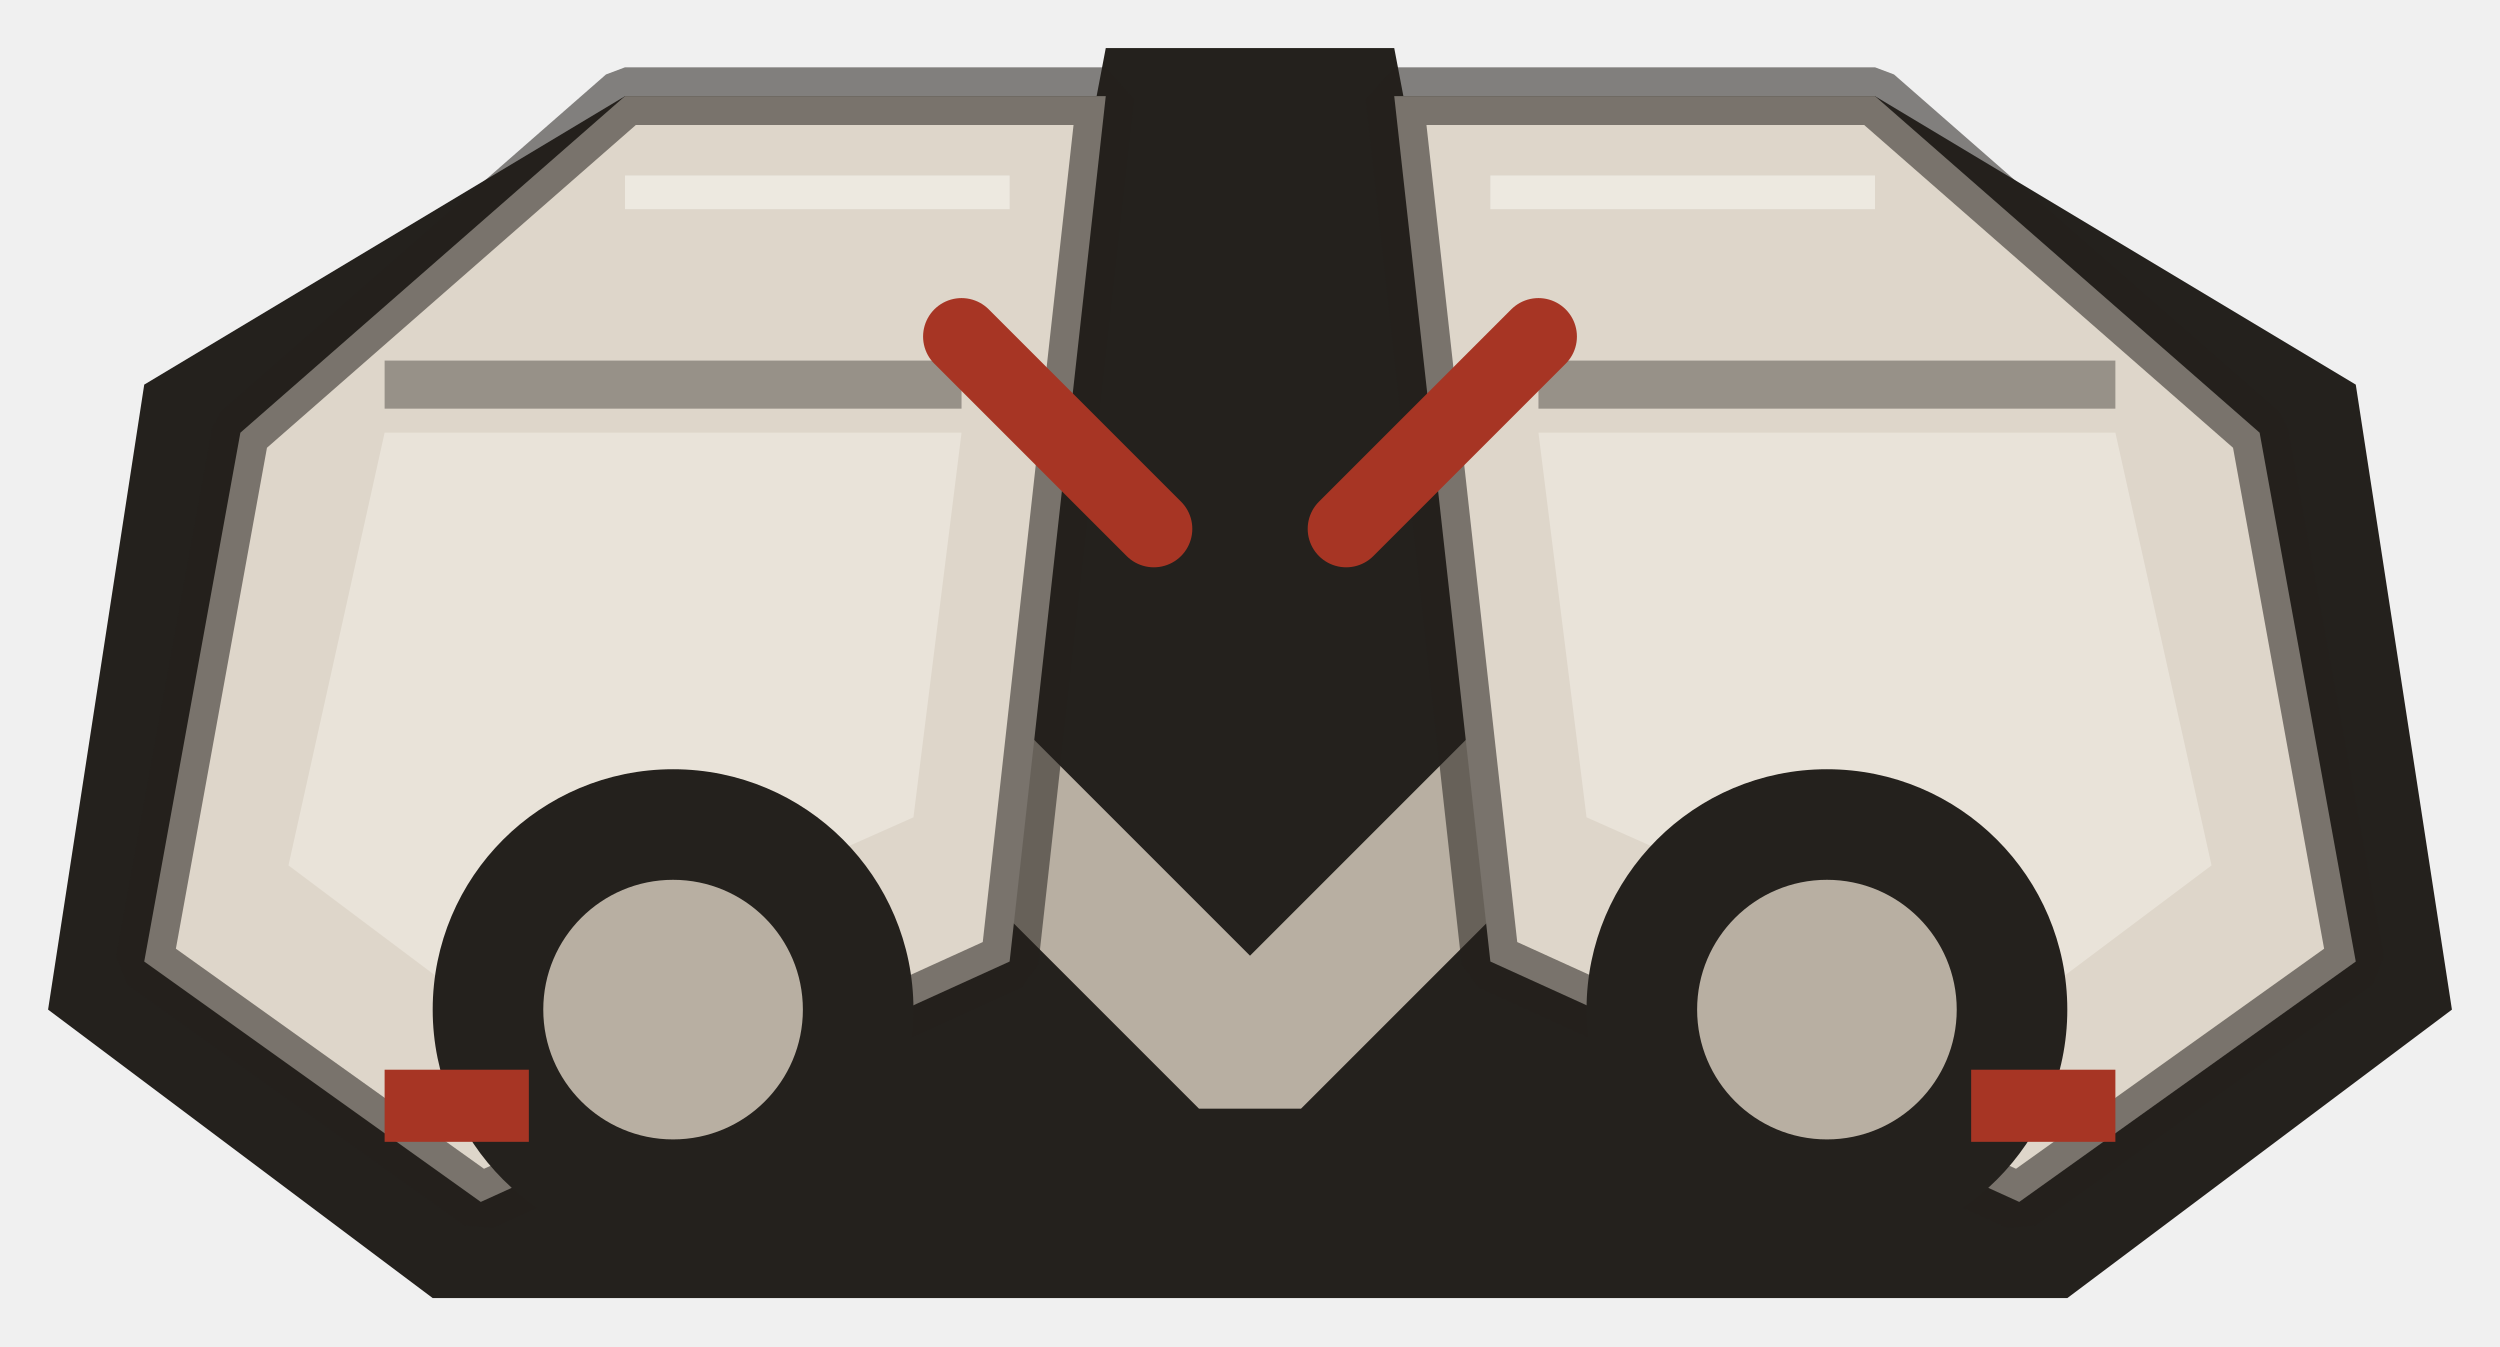
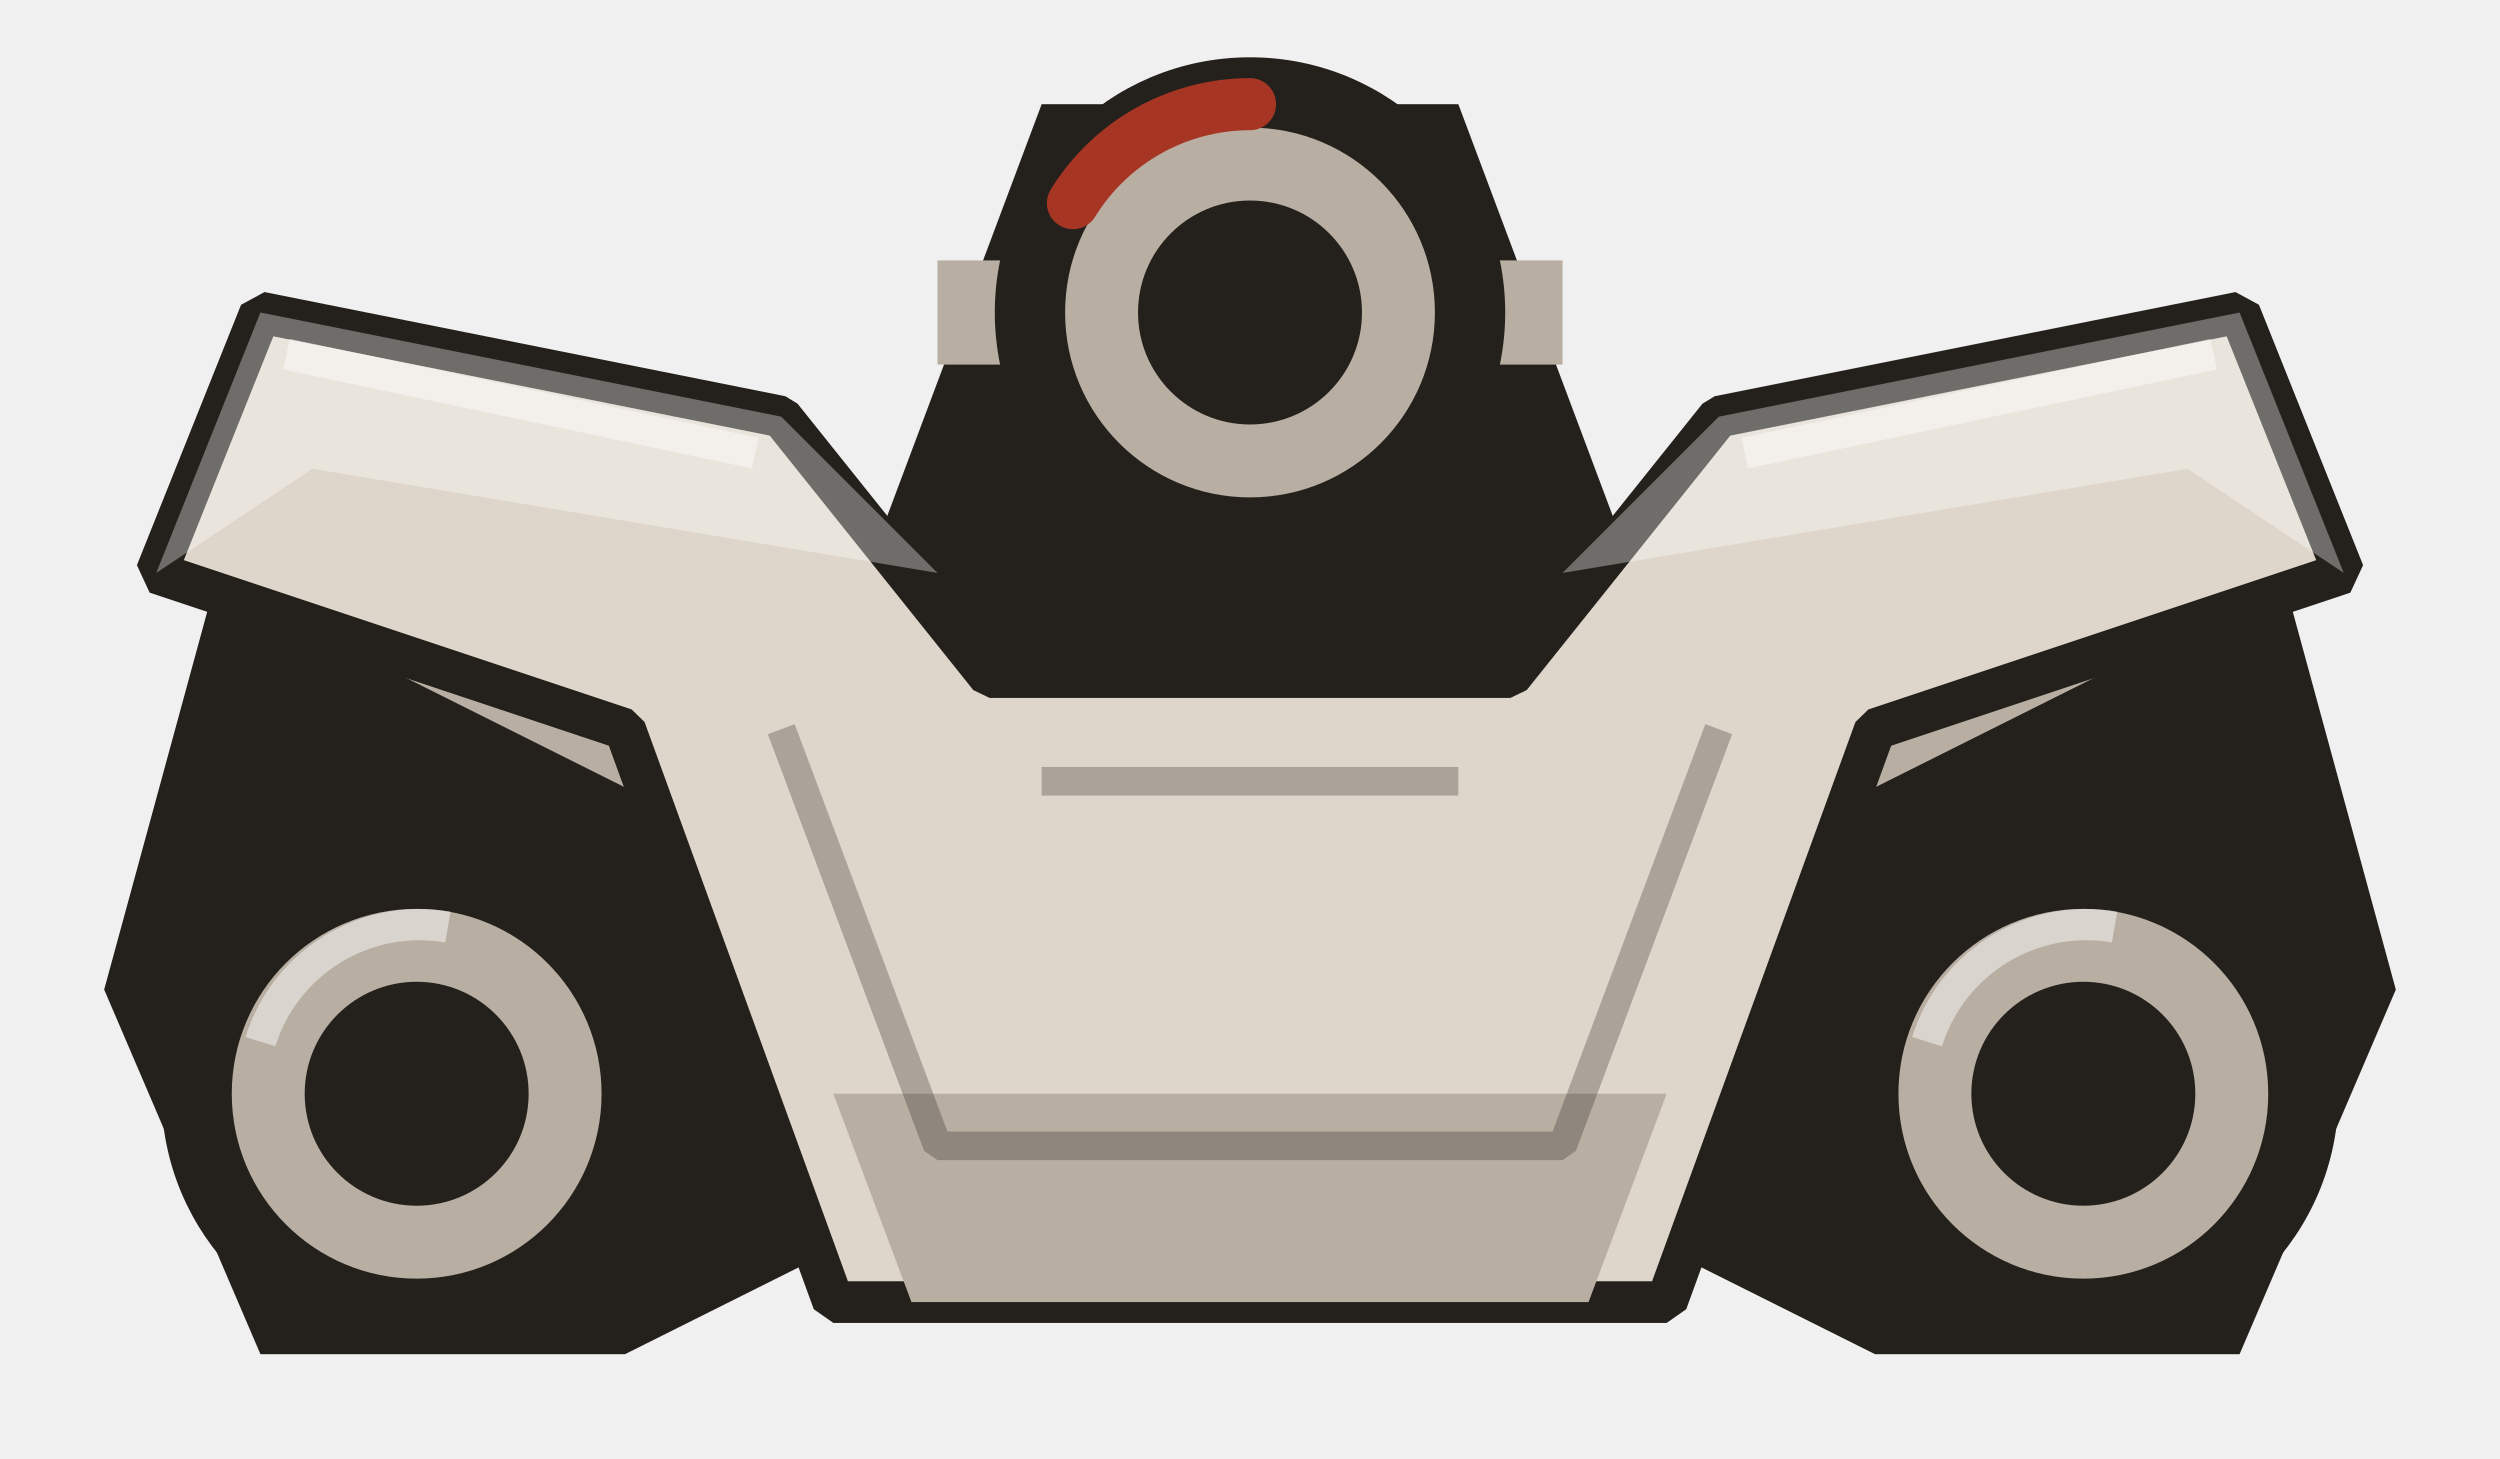
- <svg xmlns="http://www.w3.org/2000/svg" width="52" height="28" viewBox="0 0 52 28" fill="none">
-   <g id="underplate">
-     <path d="M13 2H39L49 8L51 21L43 27H9L1 21L3 8L13 2Z" fill="#24211D" />
+ <svg xmlns="http://www.w3.org/2000/svg" width="48" height="28" viewBox="0 0 48 28" fill="none">
+   <g id="frame">
+     <path d="M5 8L17 10L20 2H28L31 10L43 8L46 19L43 26H36L30 23H18L12 26H5L2 19L5 8Z" fill="#24211D" />
+     <path d="M8 12L16 16H32L40 12M18 6H30" stroke="#B8AFA2" stroke-width="2" stroke-linejoin="bevel" />
  </g>
-   <g id="frame">
-     <path d="M23 1H29L33 22L26 27L19 22L23 1Z" fill="#24211D" />
-     <path d="M12 8L26 22L40 8" stroke="#B8AFA2" stroke-width="3" stroke-linejoin="bevel" />
-   </g>
-   <g id="shell">
-     <path d="M13 2H23L21 20L10 25L3 20L5 9L13 2Z" fill="#DED6CA" stroke="#24211D" stroke-opacity=".54" stroke-width="1.2" stroke-linejoin="bevel" />
-     <path d="M39 2H29L31 20L42 25L49 20L47 9L39 2Z" fill="#DED6CA" stroke="#24211D" stroke-opacity=".54" stroke-width="1.2" stroke-linejoin="bevel" />
-     <path d="M8 9H20L19 17L10 21L6 18L8 9ZM44 9H32L33 17L42 21L46 18L44 9Z" fill="#E9E3D9" />
+   <g id="shell" stroke="#24211D" stroke-width=".8" stroke-linejoin="bevel">
+     <path d="M5 6L15 8L19 13H29L33 8L43 6L45 11L36 14L32 25H16L12 14L3 11L5 6Z" fill="#DED6CA" />
+     <path d="M5 6L15 8L18 11L6 9L3 11L5 6ZM33 8L43 6L45 11L42 9L30 11L33 8Z" fill="white" fill-opacity=".34" stroke="none" />
+     <path d="M16 21H32L30.5 25H17.5L16 21Z" fill="#B8AFA2" stroke="none" />
+     <path d="M15 14L18 22H30L33 14M20 15H28" stroke-opacity=".28" stroke-width=".55" />
  </g>
  <g id="mechanism">
-     <circle cx="14" cy="21" r="5" fill="#24211D" />
-     <circle cx="14" cy="21" r="2.7" fill="#B8AFA2" />
-     <circle cx="38" cy="21" r="5" fill="#24211D" />
-     <circle cx="38" cy="21" r="2.7" fill="#B8AFA2" />
-     <path d="M8 8H20M32 8H44" stroke="#24211D" stroke-opacity=".38" stroke-width="1" />
+     <circle data-joint="waist" cx="24" cy="6" r="4.9" fill="#24211D" />
+     <circle cx="24" cy="6" r="3.55" fill="#B8AFA2" />
+     <circle cx="24" cy="6" r="2.15" fill="#24211D" />
+     <circle data-joint="hip-left" cx="8" cy="21" r="4.9" fill="#24211D" />
+     <circle cx="8" cy="21" r="3.55" fill="#B8AFA2" />
+     <circle cx="8" cy="21" r="2.15" fill="#24211D" />
+     <circle data-joint="hip-right" cx="40" cy="21" r="4.9" fill="#24211D" />
+     <circle cx="40" cy="21" r="3.55" fill="#B8AFA2" />
+     <circle cx="40" cy="21" r="2.15" fill="#24211D" />
  </g>
  <g id="actuator">
-     <path d="M20 7L24 11M32 7L28 11" stroke="#A73524" stroke-width="1.6" stroke-linecap="round" />
-     <path d="M8 23H11M41 23H44" stroke="#A73524" stroke-width="1.5" />
+     <path d="M20.6 3.9A4 4 0 0 1 24 2" stroke="#A73524" stroke-width="1" stroke-linecap="round" />
  </g>
  <g id="rim">
-     <path d="M13 4H21M31 4H39" stroke="#F1EEE6" stroke-opacity=".78" stroke-width=".7" />
+     <path d="M5.5 6.8L14.5 8.7M33.5 8.7L42.5 6.8M5 20A3.2 3.2 0 0 1 8.6 17.8M37 20A3.2 3.2 0 0 1 40.6 17.8" stroke="white" stroke-opacity=".46" stroke-width=".6" />
  </g>
</svg>
